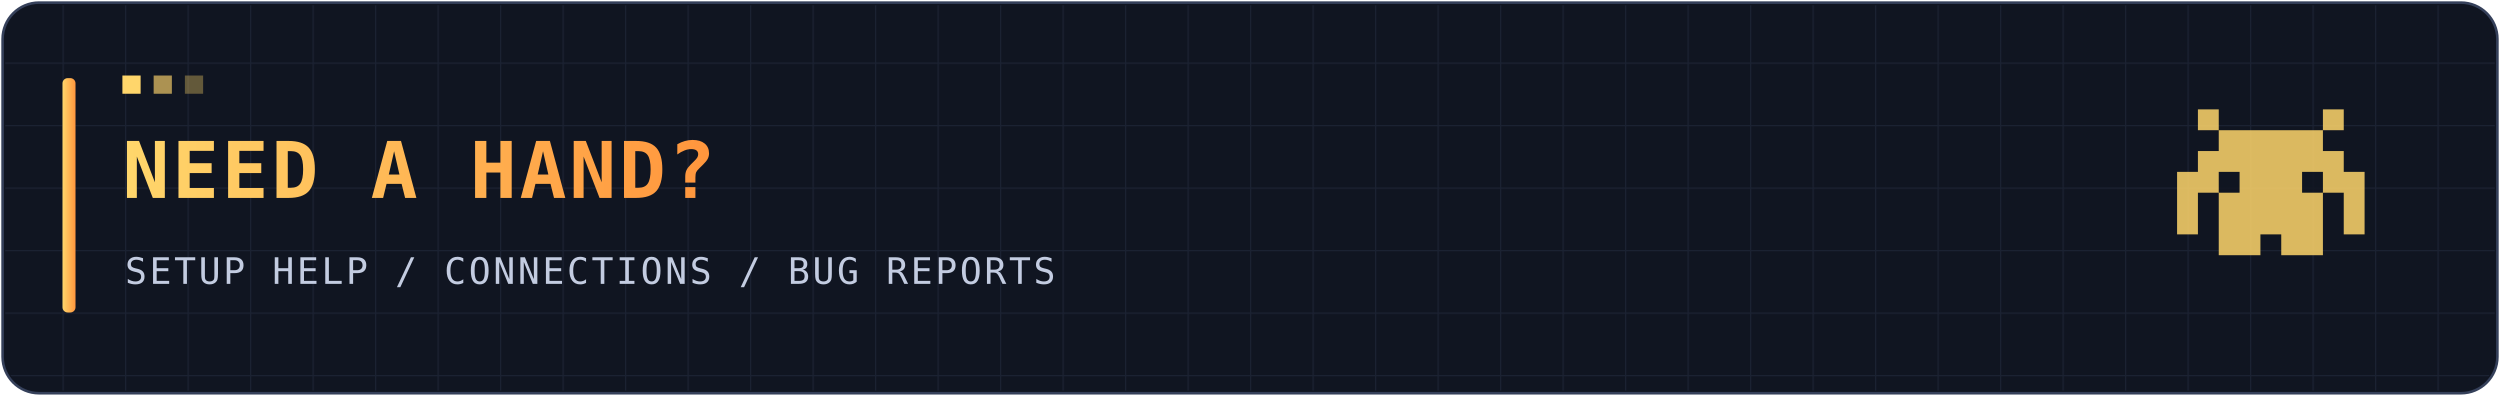
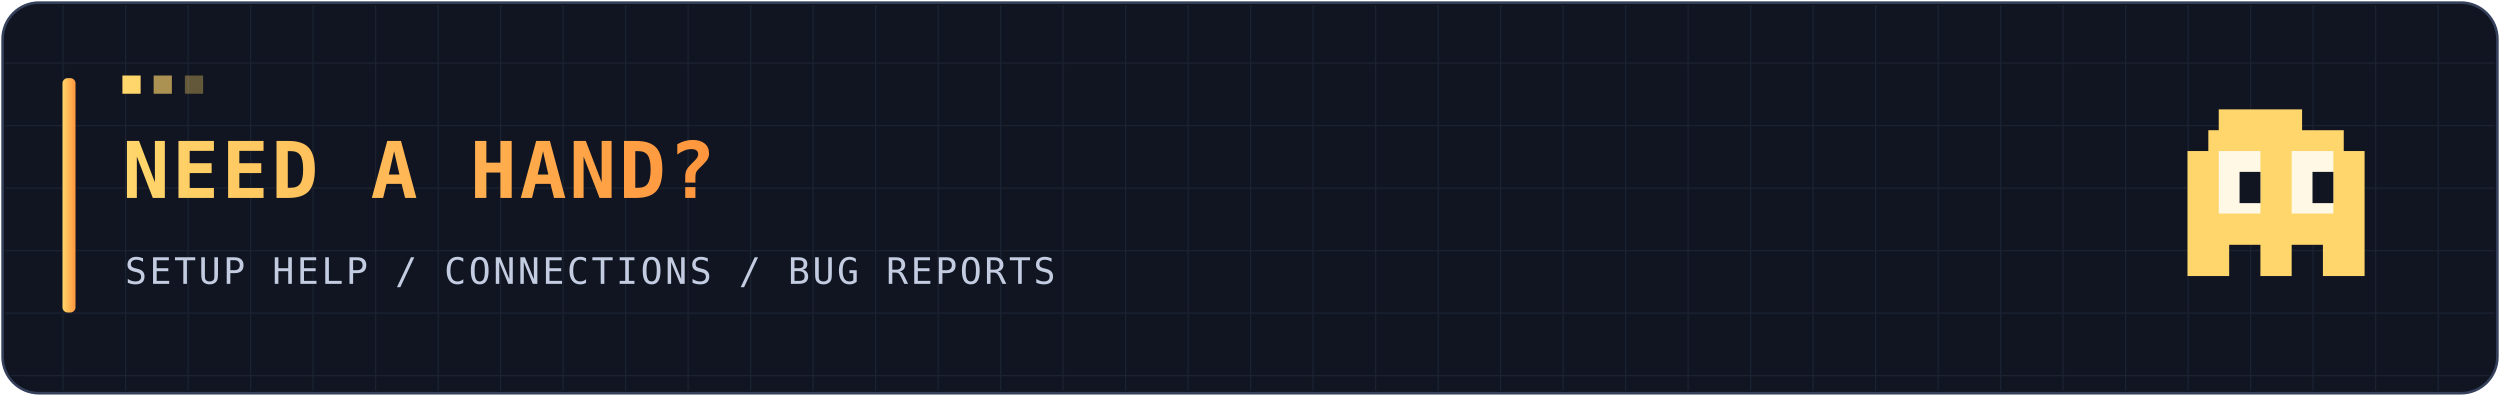
<svg xmlns="http://www.w3.org/2000/svg" width="960" height="152" viewBox="0 0 960 152" role="img" aria-labelledby="title desc">
  <defs>
    <linearGradient id="accent">
      <stop stop-color="#ffd66b" />
      <stop offset="1" stop-color="#ff963d" />
    </linearGradient>
    <pattern id="grid" width="24" height="24" patternUnits="userSpaceOnUse">
      <path d="M24 0H0V24" fill="none" stroke="#283046" stroke-width="1" />
    </pattern>
  </defs>
  <rect x="1" y="1" width="958" height="150" rx="14" fill="#101521" stroke="#35405a" />
  <rect x="2" y="2" width="956" height="148" rx="13" fill="url(#grid)" opacity=".45" />
  <rect x="24" y="30" width="5" height="90" rx="2" fill="url(#accent)" />
  <g fill="#ffd66b">
    <rect x="47" y="29" width="7" height="7" />
    <rect x="59" y="29" width="7" height="7" opacity=".65" />
    <rect x="71" y="29" width="7" height="7" opacity=".35" />
  </g>
  <text x="47" y="76" fill="url(#accent)" font-family="monospace" font-size="30" font-weight="bold" letter-spacing="1">NEED A HAND?</text>
  <text x="48" y="109" fill="#c3cce1" font-family="monospace" font-size="14" letter-spacing="1">SETUP HELP / CONNECTIONS / BUG REPORTS</text>
-   <g transform="translate(828 42)" fill="#ffd66b" opacity=".85">
-     <path d="M16 0h8v8h-8zm48 0h8v8h-8zM24 8h40v8H24zM16 16h56v8H16zM8 24h72v24h-8V32h-8v16H24V32h-8v16H8zM24 48h16v8H24zm24 0h16v8H48z" />
-     <rect x="24" y="24" width="8" height="8" fill="#101521" />
-     <rect x="56" y="24" width="8" height="8" fill="#101521" />
+   <g transform="translate(828 42)">
+     <path d="M24 0h32v8h16v8h8v48H64V52H52v12H40V52H28v12H12V16h8V8h4Z" fill="#ffd66b" />
+     <path d="M24 16h16v24H24zm28 0h16v24H52z" fill="#fff8e5" />
+     <rect x="32" y="24" width="8" height="12" fill="#101521" />
+     <rect x="60" y="24" width="8" height="12" fill="#101521" />
  </g>
</svg>
